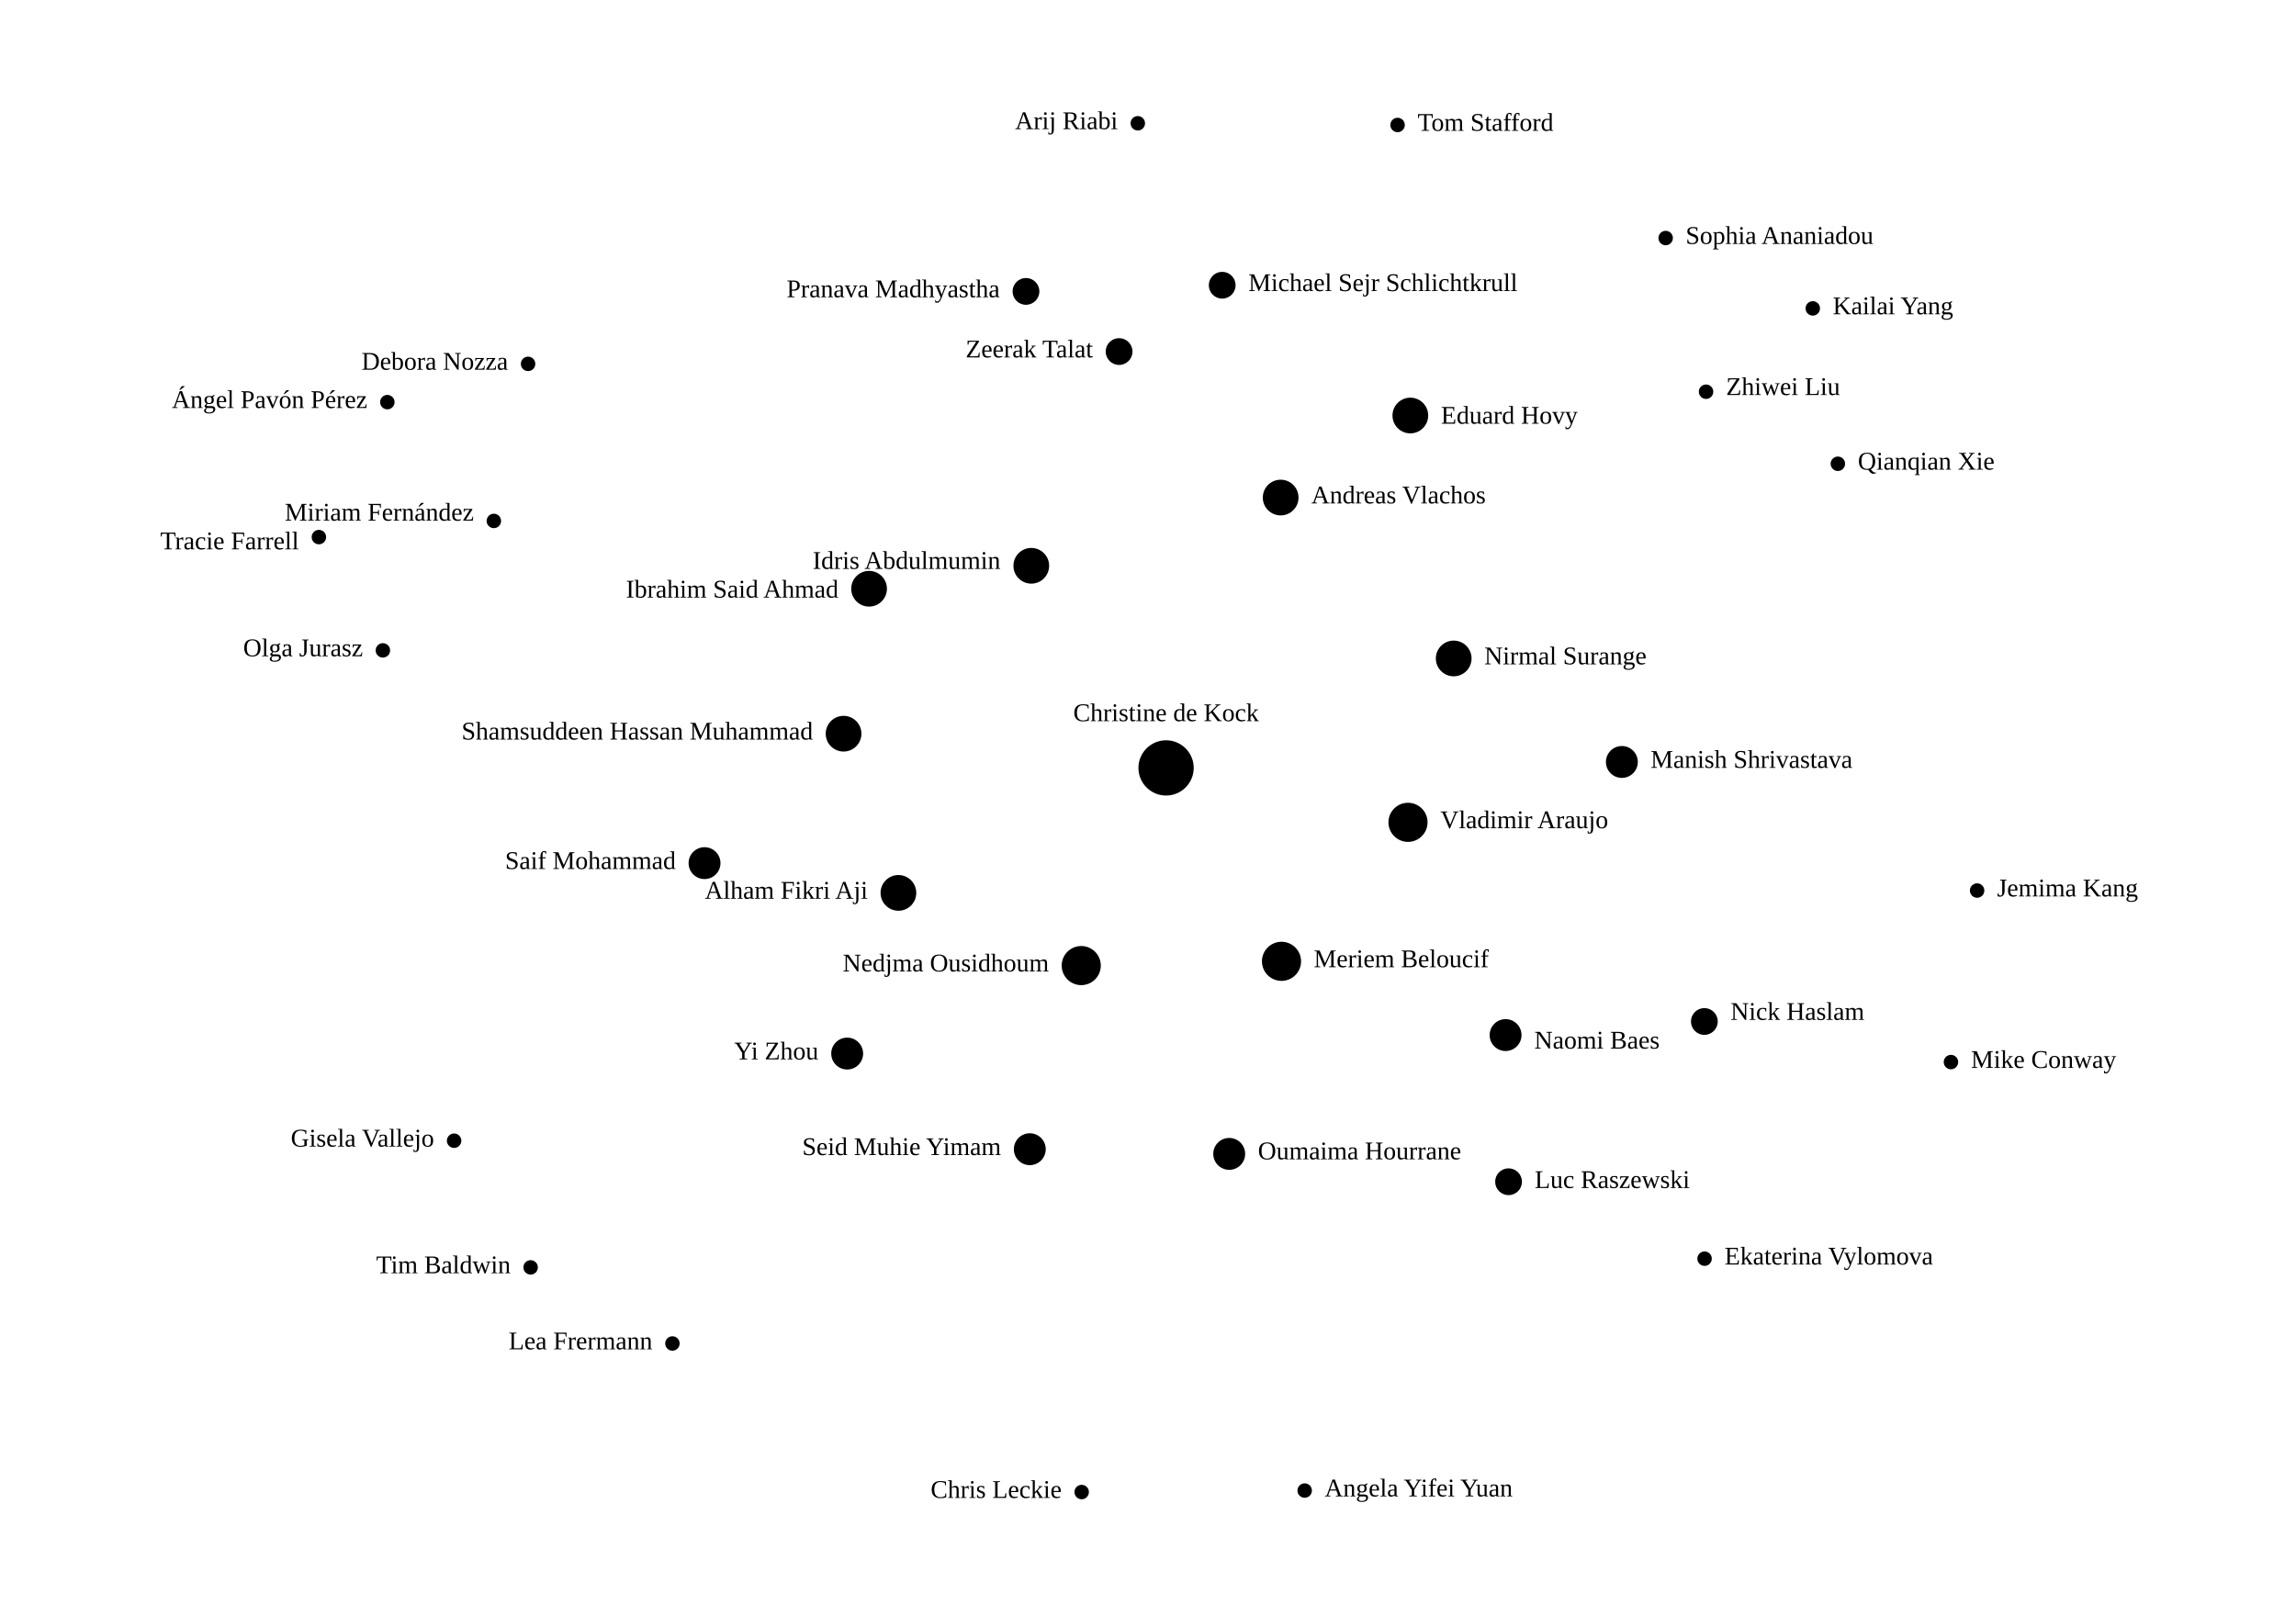
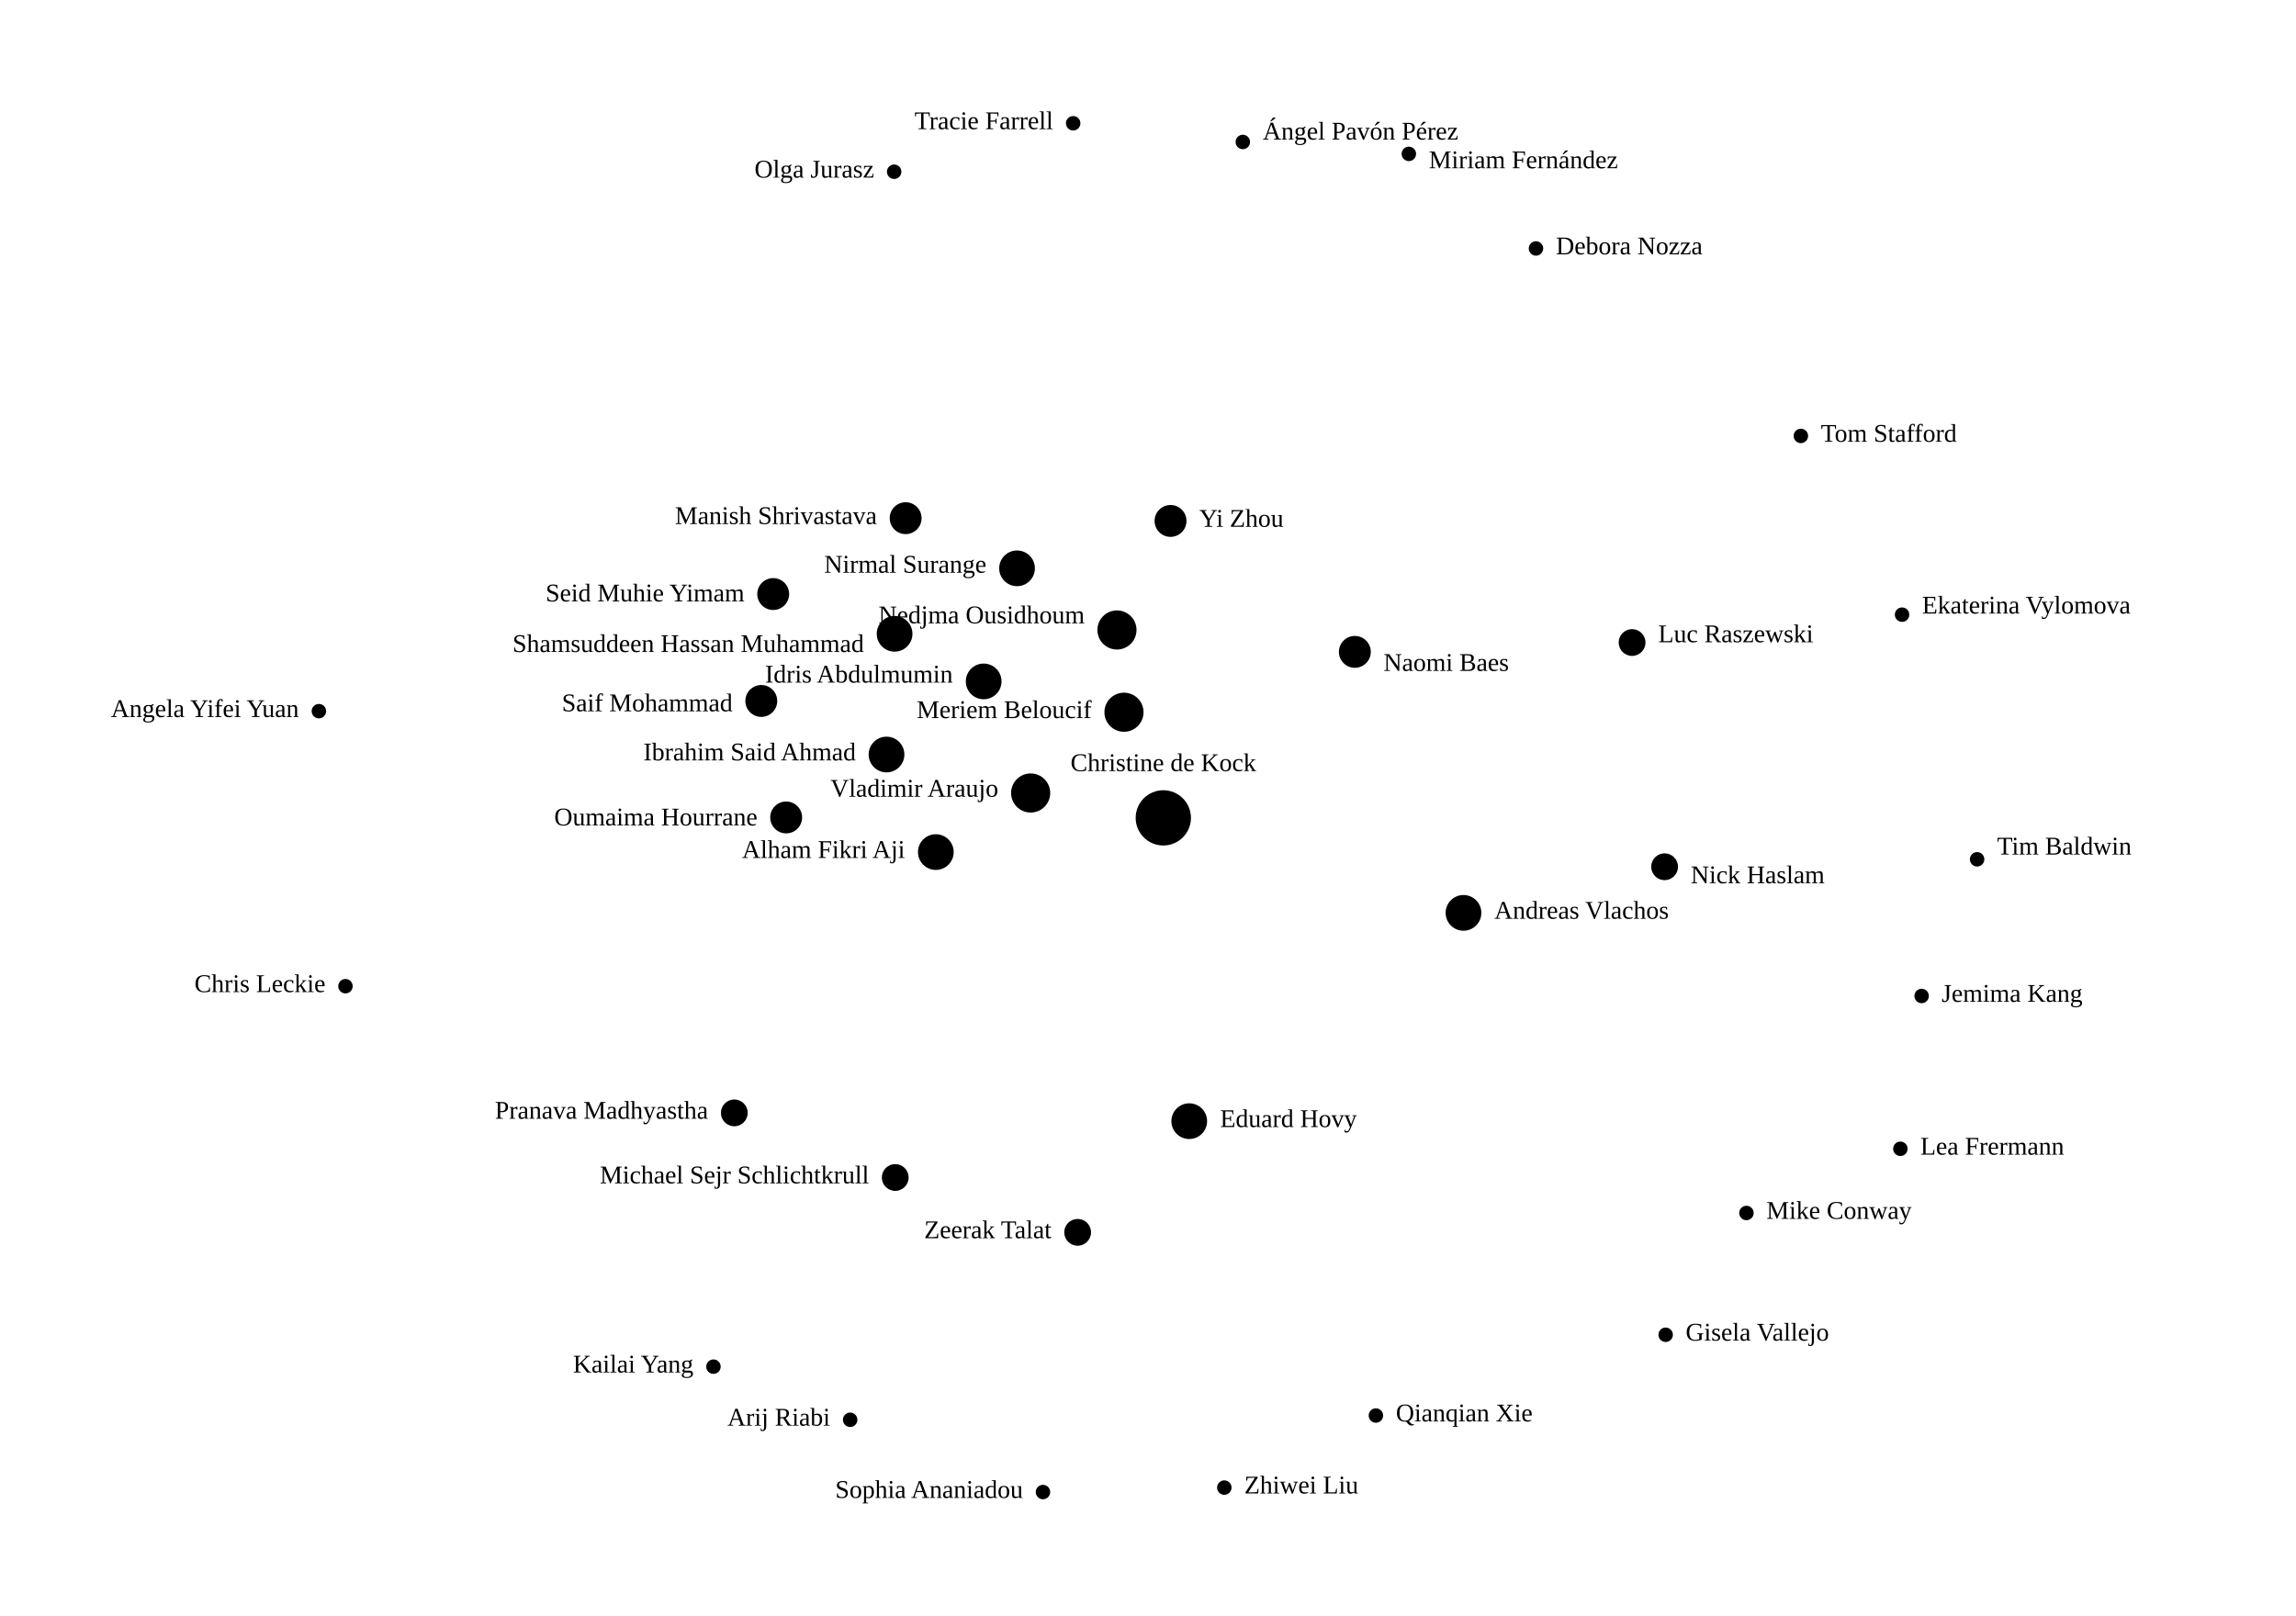
<svg xmlns="http://www.w3.org/2000/svg" class="coauthors" viewBox="0 0 1080 760" role="img" aria-labelledby="cg-title">
  <g class="edges">
-     <line class="e-me" x1="548.5" y1="361.3" x2="182.2" y2="189.2" stroke-width="1.05" />
-     <line class="e-me" x1="548.5" y1="361.3" x2="150.0" y2="252.7" stroke-width="1.05" />
-     <line class="e-me" x1="548.5" y1="361.3" x2="180.1" y2="306.0" stroke-width="1.05" />
-     <line class="e-me" x1="548.5" y1="361.3" x2="248.4" y2="171.2" stroke-width="1.05" />
-     <line class="e-me" x1="548.5" y1="361.3" x2="232.3" y2="245.1" stroke-width="1.05" />
-     <line class="e-me" x1="548.5" y1="361.3" x2="801.8" y2="592.2" stroke-width="1.05" />
-     <line class="e-me" x1="548.5" y1="361.3" x2="613.7" y2="701.3" stroke-width="1.05" />
-     <line class="e-me" x1="548.5" y1="361.3" x2="508.8" y2="702.0" stroke-width="1.05" />
-     <line class="e-me" x1="548.5" y1="361.3" x2="930.0" y2="419.0" stroke-width="1.05" />
-     <line class="e-me" x1="548.5" y1="361.3" x2="917.7" y2="499.7" stroke-width="1.05" />
-     <line class="e-me" x1="548.5" y1="361.3" x2="213.6" y2="536.7" stroke-width="1.05" />
-     <line class="e-me" x1="548.5" y1="361.3" x2="249.6" y2="596.3" stroke-width="1.05" />
-     <line class="e-me" x1="548.5" y1="361.3" x2="316.3" y2="632.1" stroke-width="1.05" />
-     <line class="e-me" x1="548.5" y1="361.3" x2="657.4" y2="58.8" stroke-width="1.05" />
-     <line class="e-me" x1="548.5" y1="361.3" x2="802.5" y2="184.3" stroke-width="1.05" />
-     <line class="e-me" x1="548.5" y1="361.3" x2="852.7" y2="145.1" stroke-width="1.05" />
-     <line class="e-me" x1="548.5" y1="361.3" x2="864.5" y2="218.2" stroke-width="1.05" />
-     <line class="e-me" x1="548.5" y1="361.3" x2="783.5" y2="112.0" stroke-width="1.05" />
-     <line class="e-me" x1="548.5" y1="361.3" x2="535.2" y2="58.0" stroke-width="1.05" />
-     <line class="e-co" x1="508.8" y1="702.0" x2="613.7" y2="701.3" stroke-width="1.05" />
-     <line class="e-co" x1="213.6" y1="536.7" x2="249.6" y2="596.3" stroke-width="1.05" />
-     <line class="e-co" x1="213.6" y1="536.7" x2="316.3" y2="632.1" stroke-width="1.05" />
-     <line class="e-co" x1="248.4" y1="171.2" x2="182.2" y2="189.2" stroke-width="1.05" />
-     <line class="e-co" x1="248.4" y1="171.2" x2="150.0" y2="252.7" stroke-width="1.05" />
-     <line class="e-co" x1="248.4" y1="171.2" x2="180.1" y2="306.0" stroke-width="1.05" />
-     <line class="e-co" x1="248.4" y1="171.2" x2="232.3" y2="245.1" stroke-width="1.05" />
-     <line class="e-co" x1="663.4" y1="195.5" x2="802.5" y2="184.3" stroke-width="1.05" />
-     <line class="e-co" x1="663.4" y1="195.5" x2="852.7" y2="145.1" stroke-width="1.05" />
-     <line class="e-co" x1="663.4" y1="195.5" x2="864.5" y2="218.2" stroke-width="1.05" />
-     <line class="e-co" x1="663.4" y1="195.5" x2="783.5" y2="112.0" stroke-width="1.05" />
-     <line class="e-co" x1="663.4" y1="195.5" x2="535.2" y2="58.0" stroke-width="1.05" />
-     <line class="e-co" x1="663.4" y1="195.5" x2="526.4" y2="165.4" stroke-width="1.05" />
-     <line class="e-co" x1="663.4" y1="195.5" x2="574.9" y2="134.2" stroke-width="1.05" />
-     <line class="e-co" x1="663.4" y1="195.5" x2="482.6" y2="137.1" stroke-width="1.05" />
-     <line class="e-co" x1="526.4" y1="165.4" x2="535.2" y2="58.0" stroke-width="1.05" />
-     <line class="e-co" x1="574.9" y1="134.2" x2="535.2" y2="58.0" stroke-width="1.05" />
-     <line class="e-co" x1="864.5" y1="218.2" x2="802.5" y2="184.3" stroke-width="1.05" />
-     <line class="e-co" x1="864.5" y1="218.2" x2="852.7" y2="145.1" stroke-width="1.05" />
-     <line class="e-co" x1="864.5" y1="218.2" x2="783.5" y2="112.0" stroke-width="1.05" />
-     <line class="e-co" x1="657.4" y1="58.8" x2="602.4" y2="234.1" stroke-width="1.05" />
-     <line class="e-co" x1="150.0" y1="252.7" x2="182.2" y2="189.2" stroke-width="1.05" />
-     <line class="e-co" x1="150.0" y1="252.7" x2="180.1" y2="306.0" stroke-width="1.05" />
-     <line class="e-co" x1="150.0" y1="252.7" x2="232.3" y2="245.1" stroke-width="1.05" />
-     <line class="e-co" x1="232.3" y1="245.1" x2="182.2" y2="189.2" stroke-width="1.05" />
-     <line class="e-co" x1="232.3" y1="245.1" x2="180.1" y2="306.0" stroke-width="1.05" />
-     <line class="e-co" x1="482.6" y1="137.1" x2="535.2" y2="58.0" stroke-width="1.05" />
-     <line class="e-co" x1="249.6" y1="596.3" x2="316.3" y2="632.1" stroke-width="1.05" />
-     <line class="e-co" x1="852.7" y1="145.1" x2="802.5" y2="184.3" stroke-width="1.05" />
-     <line class="e-co" x1="852.7" y1="145.1" x2="783.5" y2="112.0" stroke-width="1.05" />
-     <line class="e-co" x1="708.2" y1="487.0" x2="709.6" y2="556.0" stroke-width="1.05" />
-     <line class="e-co" x1="708.2" y1="487.0" x2="801.8" y2="592.2" stroke-width="1.05" />
-     <line class="e-co" x1="708.2" y1="487.0" x2="801.7" y2="480.6" stroke-width="1.05" />
-     <line class="e-co" x1="180.1" y1="306.0" x2="182.2" y2="189.2" stroke-width="1.05" />
-     <line class="e-co" x1="801.7" y1="480.6" x2="709.6" y2="556.0" stroke-width="1.05" />
-     <line class="e-co" x1="801.7" y1="480.6" x2="801.8" y2="592.2" stroke-width="1.05" />
-     <line class="e-co" x1="801.7" y1="480.6" x2="930.0" y2="419.0" stroke-width="1.05" />
-     <line class="e-co" x1="801.7" y1="480.6" x2="917.7" y2="499.7" stroke-width="1.05" />
-     <line class="e-co" x1="783.5" y1="112.0" x2="802.5" y2="184.3" stroke-width="1.05" />
-     <line class="e-co" x1="709.6" y1="556.0" x2="801.8" y2="592.2" stroke-width="1.05" />
-     <line class="e-co" x1="917.7" y1="499.7" x2="930.0" y2="419.0" stroke-width="1.05" />
-     <line class="e-me" x1="548.5" y1="361.3" x2="709.6" y2="556.0" stroke-width="1.60" />
-     <line class="e-me" x1="548.5" y1="361.3" x2="801.7" y2="480.6" stroke-width="1.60" />
-     <line class="e-me" x1="548.5" y1="361.3" x2="526.4" y2="165.4" stroke-width="1.60" />
-     <line class="e-me" x1="548.5" y1="361.3" x2="574.9" y2="134.2" stroke-width="1.60" />
-     <line class="e-me" x1="548.5" y1="361.3" x2="482.6" y2="137.1" stroke-width="1.60" />
-     <line class="e-co" x1="526.4" y1="165.4" x2="574.9" y2="134.2" stroke-width="1.60" />
-     <line class="e-co" x1="526.4" y1="165.4" x2="482.6" y2="137.1" stroke-width="1.60" />
-     <line class="e-co" x1="574.9" y1="134.2" x2="482.6" y2="137.1" stroke-width="1.60" />
-     <line class="e-me" x1="548.5" y1="361.3" x2="708.2" y2="487.0" stroke-width="2.15" />
-     <line class="e-me" x1="548.5" y1="361.3" x2="398.5" y2="495.7" stroke-width="2.15" />
-     <line class="e-me" x1="548.5" y1="361.3" x2="578.2" y2="542.9" stroke-width="2.15" />
-     <line class="e-me" x1="548.5" y1="361.3" x2="762.9" y2="358.5" stroke-width="2.15" />
-     <line class="e-me" x1="548.5" y1="361.3" x2="331.4" y2="406.1" stroke-width="2.15" />
-     <line class="e-me" x1="548.5" y1="361.3" x2="484.4" y2="540.7" stroke-width="2.15" />
-     <line class="e-me" x1="548.5" y1="361.3" x2="663.4" y2="195.5" stroke-width="2.70" />
-     <line class="e-me" x1="548.5" y1="361.3" x2="602.4" y2="234.1" stroke-width="2.70" />
-     <line class="e-me" x1="548.5" y1="361.3" x2="396.8" y2="345.2" stroke-width="2.70" />
-     <line class="e-me" x1="548.5" y1="361.3" x2="485.1" y2="266.2" stroke-width="2.70" />
-     <line class="e-me" x1="548.5" y1="361.3" x2="683.8" y2="309.8" stroke-width="2.70" />
-     <line class="e-me" x1="548.5" y1="361.3" x2="408.8" y2="277.0" stroke-width="2.70" />
-     <line class="e-me" x1="548.5" y1="361.3" x2="422.6" y2="420.1" stroke-width="2.70" />
-     <line class="e-me" x1="548.5" y1="361.3" x2="508.6" y2="454.3" stroke-width="3.20" />
-     <line class="e-me" x1="548.5" y1="361.3" x2="602.8" y2="452.3" stroke-width="3.20" />
-     <line class="e-me" x1="548.5" y1="361.3" x2="662.3" y2="386.9" stroke-width="3.20" />
+     <line class="e-me" x1="547.2" y1="384.8" x2="584.6" y2="66.8" stroke-width="1.05" />
+     <line class="e-me" x1="547.2" y1="384.8" x2="504.8" y2="58.0" stroke-width="1.05" />
+     <line class="e-me" x1="547.2" y1="384.8" x2="420.6" y2="80.8" stroke-width="1.05" />
+     <line class="e-me" x1="547.2" y1="384.8" x2="722.5" y2="116.9" stroke-width="1.05" />
+     <line class="e-me" x1="547.2" y1="384.8" x2="662.7" y2="72.4" stroke-width="1.05" />
+     <line class="e-me" x1="547.2" y1="384.8" x2="894.7" y2="289.2" stroke-width="1.05" />
+     <line class="e-me" x1="547.2" y1="384.8" x2="150.0" y2="334.6" stroke-width="1.05" />
+     <line class="e-me" x1="547.2" y1="384.8" x2="162.5" y2="464.0" stroke-width="1.05" />
+     <line class="e-me" x1="547.2" y1="384.8" x2="903.9" y2="468.6" stroke-width="1.05" />
+     <line class="e-me" x1="547.2" y1="384.8" x2="821.5" y2="570.7" stroke-width="1.05" />
+     <line class="e-me" x1="547.2" y1="384.8" x2="783.5" y2="628.0" stroke-width="1.05" />
+     <line class="e-me" x1="547.2" y1="384.8" x2="930.0" y2="404.3" stroke-width="1.05" />
+     <line class="e-me" x1="547.2" y1="384.8" x2="893.9" y2="540.5" stroke-width="1.05" />
+     <line class="e-me" x1="547.2" y1="384.8" x2="847.1" y2="205.1" stroke-width="1.05" />
+     <line class="e-me" x1="547.2" y1="384.8" x2="575.9" y2="699.9" stroke-width="1.05" />
+     <line class="e-me" x1="547.2" y1="384.8" x2="335.6" y2="643.0" stroke-width="1.05" />
+     <line class="e-me" x1="547.2" y1="384.8" x2="647.2" y2="666.0" stroke-width="1.05" />
+     <line class="e-me" x1="547.2" y1="384.8" x2="490.6" y2="702.0" stroke-width="1.05" />
+     <line class="e-me" x1="547.2" y1="384.8" x2="399.9" y2="668.0" stroke-width="1.05" />
+     <line class="e-co" x1="363.7" y1="279.5" x2="550.6" y2="245.1" stroke-width="1.05" />
+     <line class="e-co" x1="345.4" y1="523.6" x2="399.9" y2="668.0" stroke-width="1.05" />
+     <line class="e-co" x1="345.4" y1="523.6" x2="559.4" y2="527.5" stroke-width="1.05" />
+     <line class="e-co" x1="722.5" y1="116.9" x2="584.6" y2="66.8" stroke-width="1.05" />
+     <line class="e-co" x1="722.5" y1="116.9" x2="504.8" y2="58.0" stroke-width="1.05" />
+     <line class="e-co" x1="722.5" y1="116.9" x2="420.6" y2="80.8" stroke-width="1.05" />
+     <line class="e-co" x1="722.5" y1="116.9" x2="662.7" y2="72.4" stroke-width="1.05" />
+     <line class="e-co" x1="767.7" y1="302.3" x2="637.3" y2="306.7" stroke-width="1.05" />
+     <line class="e-co" x1="767.7" y1="302.3" x2="894.7" y2="289.2" stroke-width="1.05" />
+     <line class="e-co" x1="767.7" y1="302.3" x2="783.0" y2="407.8" stroke-width="1.05" />
+     <line class="e-co" x1="783.0" y1="407.8" x2="637.3" y2="306.7" stroke-width="1.05" />
+     <line class="e-co" x1="783.0" y1="407.8" x2="894.7" y2="289.2" stroke-width="1.05" />
+     <line class="e-co" x1="783.0" y1="407.8" x2="903.9" y2="468.6" stroke-width="1.05" />
+     <line class="e-co" x1="783.0" y1="407.8" x2="821.5" y2="570.7" stroke-width="1.05" />
+     <line class="e-co" x1="420.6" y1="80.8" x2="584.6" y2="66.8" stroke-width="1.05" />
+     <line class="e-co" x1="420.6" y1="80.8" x2="504.8" y2="58.0" stroke-width="1.05" />
+     <line class="e-co" x1="420.6" y1="80.8" x2="662.7" y2="72.4" stroke-width="1.05" />
+     <line class="e-co" x1="688.4" y1="429.5" x2="847.1" y2="205.1" stroke-width="1.05" />
+     <line class="e-co" x1="930.0" y1="404.3" x2="783.5" y2="628.0" stroke-width="1.05" />
+     <line class="e-co" x1="930.0" y1="404.3" x2="893.9" y2="540.5" stroke-width="1.05" />
+     <line class="e-co" x1="421.1" y1="554.0" x2="399.9" y2="668.0" stroke-width="1.05" />
+     <line class="e-co" x1="421.1" y1="554.0" x2="559.4" y2="527.5" stroke-width="1.05" />
+     <line class="e-co" x1="584.6" y1="66.8" x2="504.8" y2="58.0" stroke-width="1.05" />
+     <line class="e-co" x1="584.6" y1="66.8" x2="662.7" y2="72.4" stroke-width="1.05" />
+     <line class="e-co" x1="420.8" y1="298.2" x2="637.3" y2="306.7" stroke-width="1.05" />
+     <line class="e-co" x1="894.7" y1="289.2" x2="637.3" y2="306.7" stroke-width="1.05" />
+     <line class="e-co" x1="358.1" y1="329.8" x2="637.3" y2="306.7" stroke-width="1.05" />
+     <line class="e-co" x1="821.5" y1="570.7" x2="903.9" y2="468.6" stroke-width="1.05" />
+     <line class="e-co" x1="575.9" y1="699.9" x2="335.6" y2="643.0" stroke-width="1.05" />
+     <line class="e-co" x1="575.9" y1="699.9" x2="647.2" y2="666.0" stroke-width="1.05" />
+     <line class="e-co" x1="575.9" y1="699.9" x2="490.6" y2="702.0" stroke-width="1.05" />
+     <line class="e-co" x1="575.9" y1="699.9" x2="559.4" y2="527.5" stroke-width="1.05" />
+     <line class="e-co" x1="369.8" y1="384.6" x2="637.3" y2="306.7" stroke-width="1.05" />
+     <line class="e-co" x1="369.8" y1="384.6" x2="550.6" y2="245.1" stroke-width="1.05" />
+     <line class="e-co" x1="490.6" y1="702.0" x2="335.6" y2="643.0" stroke-width="1.05" />
+     <line class="e-co" x1="490.6" y1="702.0" x2="647.2" y2="666.0" stroke-width="1.05" />
+     <line class="e-co" x1="490.6" y1="702.0" x2="559.4" y2="527.5" stroke-width="1.05" />
+     <line class="e-co" x1="440.2" y1="400.9" x2="637.3" y2="306.7" stroke-width="1.05" />
+     <line class="e-co" x1="335.6" y1="643.0" x2="647.2" y2="666.0" stroke-width="1.05" />
+     <line class="e-co" x1="335.6" y1="643.0" x2="559.4" y2="527.5" stroke-width="1.05" />
+     <line class="e-co" x1="417.0" y1="355.0" x2="637.3" y2="306.7" stroke-width="1.05" />
+     <line class="e-co" x1="647.2" y1="666.0" x2="559.4" y2="527.5" stroke-width="1.05" />
+     <line class="e-co" x1="462.7" y1="320.6" x2="637.3" y2="306.7" stroke-width="1.05" />
+     <line class="e-co" x1="662.7" y1="72.4" x2="504.8" y2="58.0" stroke-width="1.05" />
+     <line class="e-co" x1="559.4" y1="527.5" x2="399.9" y2="668.0" stroke-width="1.05" />
+     <line class="e-co" x1="559.4" y1="527.5" x2="506.9" y2="579.8" stroke-width="1.05" />
+     <line class="e-co" x1="162.5" y1="464.0" x2="150.0" y2="334.6" stroke-width="1.05" />
+     <line class="e-co" x1="637.3" y1="306.7" x2="478.4" y2="267.4" stroke-width="1.05" />
+     <line class="e-co" x1="637.3" y1="306.7" x2="426.0" y2="243.8" stroke-width="1.05" />
+     <line class="e-co" x1="506.9" y1="579.8" x2="399.9" y2="668.0" stroke-width="1.05" />
+     <line class="e-co" x1="893.9" y1="540.5" x2="783.5" y2="628.0" stroke-width="1.05" />
+     <line class="e-co" x1="426.0" y1="243.8" x2="550.6" y2="245.1" stroke-width="1.05" />
+     <line class="e-me" x1="547.2" y1="384.8" x2="767.7" y2="302.3" stroke-width="1.60" />
+     <line class="e-me" x1="547.2" y1="384.8" x2="783.0" y2="407.8" stroke-width="1.60" />
+     <line class="e-me" x1="547.2" y1="384.8" x2="506.9" y2="579.8" stroke-width="1.60" />
+     <line class="e-me" x1="547.2" y1="384.8" x2="421.1" y2="554.0" stroke-width="1.60" />
+     <line class="e-me" x1="547.2" y1="384.8" x2="345.4" y2="523.6" stroke-width="1.60" />
+     <line class="e-co" x1="484.8" y1="373.1" x2="637.3" y2="306.7" stroke-width="1.60" />
+     <line class="e-co" x1="363.7" y1="279.5" x2="358.1" y2="329.8" stroke-width="1.60" />
+     <line class="e-co" x1="363.7" y1="279.5" x2="369.8" y2="384.6" stroke-width="1.60" />
+     <line class="e-co" x1="363.7" y1="279.5" x2="426.0" y2="243.8" stroke-width="1.60" />
+     <line class="e-co" x1="345.4" y1="523.6" x2="506.9" y2="579.8" stroke-width="1.60" />
+     <line class="e-co" x1="345.4" y1="523.6" x2="421.1" y2="554.0" stroke-width="1.60" />
+     <line class="e-co" x1="421.1" y1="554.0" x2="506.9" y2="579.8" stroke-width="1.60" />
+     <line class="e-co" x1="420.8" y1="298.2" x2="550.6" y2="245.1" stroke-width="1.60" />
+     <line class="e-co" x1="358.1" y1="329.8" x2="369.8" y2="384.6" stroke-width="1.60" />
+     <line class="e-co" x1="358.1" y1="329.8" x2="426.0" y2="243.8" stroke-width="1.60" />
+     <line class="e-co" x1="358.1" y1="329.8" x2="550.6" y2="245.1" stroke-width="1.60" />
+     <line class="e-co" x1="440.2" y1="400.9" x2="550.6" y2="245.1" stroke-width="1.60" />
+     <line class="e-co" x1="417.0" y1="355.0" x2="550.6" y2="245.1" stroke-width="1.60" />
+     <line class="e-co" x1="528.7" y1="335.1" x2="637.3" y2="306.7" stroke-width="1.60" />
+     <line class="e-co" x1="462.7" y1="320.6" x2="550.6" y2="245.1" stroke-width="1.60" />
+     <line class="e-co" x1="637.3" y1="306.7" x2="525.4" y2="296.4" stroke-width="1.60" />
+     <line class="e-co" x1="637.3" y1="306.7" x2="550.6" y2="245.1" stroke-width="1.60" />
+     <line class="e-co" x1="478.4" y1="267.4" x2="550.6" y2="245.1" stroke-width="1.60" />
+     <line class="e-me" x1="547.2" y1="384.8" x2="637.3" y2="306.7" stroke-width="2.15" />
+     <line class="e-me" x1="547.2" y1="384.8" x2="550.6" y2="245.1" stroke-width="2.15" />
+     <line class="e-me" x1="547.2" y1="384.8" x2="369.8" y2="384.6" stroke-width="2.15" />
+     <line class="e-me" x1="547.2" y1="384.8" x2="426.0" y2="243.8" stroke-width="2.15" />
+     <line class="e-me" x1="547.2" y1="384.8" x2="358.1" y2="329.8" stroke-width="2.15" />
+     <line class="e-me" x1="547.2" y1="384.8" x2="363.7" y2="279.5" stroke-width="2.15" />
+     <line class="e-co" x1="484.8" y1="373.1" x2="550.6" y2="245.1" stroke-width="2.15" />
+     <line class="e-co" x1="484.8" y1="373.1" x2="369.8" y2="384.6" stroke-width="2.15" />
+     <line class="e-co" x1="484.8" y1="373.1" x2="426.0" y2="243.8" stroke-width="2.15" />
+     <line class="e-co" x1="484.8" y1="373.1" x2="358.1" y2="329.8" stroke-width="2.15" />
+     <line class="e-co" x1="484.8" y1="373.1" x2="363.7" y2="279.5" stroke-width="2.15" />
+     <line class="e-co" x1="363.7" y1="279.5" x2="420.8" y2="298.2" stroke-width="2.15" />
+     <line class="e-co" x1="363.7" y1="279.5" x2="525.4" y2="296.4" stroke-width="2.15" />
+     <line class="e-co" x1="363.7" y1="279.5" x2="462.7" y2="320.6" stroke-width="2.15" />
+     <line class="e-co" x1="363.7" y1="279.5" x2="528.7" y2="335.1" stroke-width="2.15" />
+     <line class="e-co" x1="363.7" y1="279.5" x2="417.0" y2="355.0" stroke-width="2.15" />
+     <line class="e-co" x1="363.7" y1="279.5" x2="478.4" y2="267.4" stroke-width="2.15" />
+     <line class="e-co" x1="363.7" y1="279.5" x2="440.2" y2="400.9" stroke-width="2.15" />
+     <line class="e-co" x1="420.8" y1="298.2" x2="369.8" y2="384.6" stroke-width="2.15" />
+     <line class="e-co" x1="420.8" y1="298.2" x2="426.0" y2="243.8" stroke-width="2.15" />
+     <line class="e-co" x1="420.8" y1="298.2" x2="358.1" y2="329.8" stroke-width="2.15" />
+     <line class="e-co" x1="358.1" y1="329.8" x2="525.4" y2="296.4" stroke-width="2.15" />
+     <line class="e-co" x1="358.1" y1="329.8" x2="462.7" y2="320.6" stroke-width="2.15" />
+     <line class="e-co" x1="358.1" y1="329.8" x2="528.7" y2="335.1" stroke-width="2.15" />
+     <line class="e-co" x1="358.1" y1="329.8" x2="478.4" y2="267.4" stroke-width="2.15" />
+     <line class="e-co" x1="358.1" y1="329.8" x2="417.0" y2="355.0" stroke-width="2.15" />
+     <line class="e-co" x1="358.1" y1="329.8" x2="440.2" y2="400.9" stroke-width="2.15" />
+     <line class="e-co" x1="369.8" y1="384.6" x2="525.4" y2="296.4" stroke-width="2.15" />
+     <line class="e-co" x1="369.8" y1="384.6" x2="462.7" y2="320.6" stroke-width="2.15" />
+     <line class="e-co" x1="369.8" y1="384.6" x2="528.7" y2="335.1" stroke-width="2.15" />
+     <line class="e-co" x1="369.8" y1="384.6" x2="478.4" y2="267.4" stroke-width="2.15" />
+     <line class="e-co" x1="369.8" y1="384.6" x2="417.0" y2="355.0" stroke-width="2.15" />
+     <line class="e-co" x1="369.8" y1="384.6" x2="440.2" y2="400.9" stroke-width="2.15" />
+     <line class="e-co" x1="369.8" y1="384.6" x2="426.0" y2="243.8" stroke-width="2.15" />
+     <line class="e-co" x1="440.2" y1="400.9" x2="426.0" y2="243.8" stroke-width="2.15" />
+     <line class="e-co" x1="417.0" y1="355.0" x2="426.0" y2="243.8" stroke-width="2.15" />
+     <line class="e-co" x1="528.7" y1="335.1" x2="550.6" y2="245.1" stroke-width="2.15" />
+     <line class="e-co" x1="528.7" y1="335.1" x2="426.0" y2="243.8" stroke-width="2.15" />
+     <line class="e-co" x1="462.7" y1="320.6" x2="426.0" y2="243.8" stroke-width="2.15" />
+     <line class="e-co" x1="478.4" y1="267.4" x2="426.0" y2="243.8" stroke-width="2.15" />
+     <line class="e-co" x1="525.4" y1="296.4" x2="550.6" y2="245.1" stroke-width="2.15" />
+     <line class="e-co" x1="525.4" y1="296.4" x2="426.0" y2="243.8" stroke-width="2.15" />
+     <line class="e-me" x1="547.2" y1="384.8" x2="559.4" y2="527.5" stroke-width="2.70" />
+     <line class="e-me" x1="547.2" y1="384.8" x2="688.4" y2="429.5" stroke-width="2.70" />
+     <line class="e-me" x1="547.2" y1="384.8" x2="420.8" y2="298.2" stroke-width="2.70" />
+     <line class="e-me" x1="547.2" y1="384.8" x2="462.7" y2="320.6" stroke-width="2.70" />
+     <line class="e-me" x1="547.2" y1="384.8" x2="478.4" y2="267.4" stroke-width="2.70" />
+     <line class="e-me" x1="547.2" y1="384.8" x2="417.0" y2="355.0" stroke-width="2.70" />
+     <line class="e-me" x1="547.2" y1="384.8" x2="440.2" y2="400.9" stroke-width="2.70" />
+     <line class="e-co" x1="484.8" y1="373.1" x2="420.8" y2="298.2" stroke-width="2.70" />
+     <line class="e-co" x1="484.8" y1="373.1" x2="462.7" y2="320.6" stroke-width="2.70" />
+     <line class="e-co" x1="484.8" y1="373.1" x2="478.4" y2="267.4" stroke-width="2.70" />
+     <line class="e-co" x1="484.8" y1="373.1" x2="417.0" y2="355.0" stroke-width="2.70" />
+     <line class="e-co" x1="484.8" y1="373.1" x2="440.2" y2="400.9" stroke-width="2.70" />
+     <line class="e-co" x1="420.8" y1="298.2" x2="525.4" y2="296.4" stroke-width="2.70" />
+     <line class="e-co" x1="420.8" y1="298.2" x2="462.7" y2="320.6" stroke-width="2.70" />
+     <line class="e-co" x1="420.8" y1="298.2" x2="528.7" y2="335.1" stroke-width="2.70" />
+     <line class="e-co" x1="420.8" y1="298.2" x2="478.4" y2="267.4" stroke-width="2.70" />
+     <line class="e-co" x1="420.8" y1="298.2" x2="417.0" y2="355.0" stroke-width="2.70" />
+     <line class="e-co" x1="420.8" y1="298.2" x2="440.2" y2="400.9" stroke-width="2.70" />
+     <line class="e-co" x1="440.2" y1="400.9" x2="525.4" y2="296.4" stroke-width="2.70" />
+     <line class="e-co" x1="440.2" y1="400.9" x2="462.7" y2="320.6" stroke-width="2.70" />
+     <line class="e-co" x1="440.2" y1="400.9" x2="528.7" y2="335.1" stroke-width="2.70" />
+     <line class="e-co" x1="440.2" y1="400.9" x2="478.4" y2="267.4" stroke-width="2.70" />
+     <line class="e-co" x1="440.2" y1="400.9" x2="417.0" y2="355.0" stroke-width="2.70" />
+     <line class="e-co" x1="417.0" y1="355.0" x2="525.4" y2="296.4" stroke-width="2.70" />
+     <line class="e-co" x1="417.0" y1="355.0" x2="462.7" y2="320.6" stroke-width="2.70" />
+     <line class="e-co" x1="417.0" y1="355.0" x2="528.7" y2="335.1" stroke-width="2.70" />
+     <line class="e-co" x1="417.0" y1="355.0" x2="478.4" y2="267.4" stroke-width="2.70" />
+     <line class="e-co" x1="528.7" y1="335.1" x2="462.7" y2="320.6" stroke-width="2.70" />
+     <line class="e-co" x1="528.7" y1="335.1" x2="478.4" y2="267.4" stroke-width="2.70" />
+     <line class="e-co" x1="462.7" y1="320.6" x2="525.4" y2="296.4" stroke-width="2.70" />
+     <line class="e-co" x1="462.7" y1="320.6" x2="478.4" y2="267.4" stroke-width="2.70" />
+     <line class="e-co" x1="478.4" y1="267.4" x2="525.4" y2="296.4" stroke-width="2.70" />
+     <line class="e-me" x1="547.2" y1="384.8" x2="525.4" y2="296.4" stroke-width="3.20" />
+     <line class="e-me" x1="547.2" y1="384.8" x2="528.7" y2="335.1" stroke-width="3.20" />
+     <line class="e-me" x1="547.2" y1="384.8" x2="484.8" y2="373.1" stroke-width="3.20" />
+     <line class="e-co" x1="484.8" y1="373.1" x2="525.4" y2="296.4" stroke-width="3.20" />
+     <line class="e-co" x1="484.8" y1="373.1" x2="528.7" y2="335.1" stroke-width="3.20" />
+     <line class="e-co" x1="528.7" y1="335.1" x2="525.4" y2="296.4" stroke-width="3.20" />
  </g>
  <g class="nodes">
-     <circle class="node" cx="508.8" cy="702.0" r="3.4" />
-     <circle class="node" cx="408.8" cy="277.0" r="8.4" />
-     <circle class="node" cx="213.6" cy="536.7" r="3.4" />
-     <circle class="node" cx="578.2" cy="542.9" r="7.5" />
-     <circle class="node" cx="762.9" cy="358.5" r="7.5" />
-     <circle class="node" cx="248.4" cy="171.2" r="3.4" />
-     <circle class="node" cx="663.4" cy="195.5" r="8.4" />
-     <circle class="node" cx="526.4" cy="165.4" r="6.3" />
-     <circle class="node" cx="574.9" cy="134.2" r="6.3" />
-     <circle class="node" cx="864.5" cy="218.2" r="3.4" />
-     <circle class="node" cx="657.4" cy="58.8" r="3.4" />
-     <circle class="node" cx="150.0" cy="252.7" r="3.4" />
-     <circle class="node" cx="232.3" cy="245.1" r="3.4" />
-     <circle class="node" cx="482.6" cy="137.1" r="6.3" />
-     <circle class="node" cx="249.6" cy="596.3" r="3.4" />
-     <circle class="node" cx="852.7" cy="145.1" r="3.4" />
-     <circle class="node" cx="708.2" cy="487.0" r="7.5" />
-     <circle class="node" cx="602.4" cy="234.1" r="8.4" />
-     <circle class="node" cx="602.8" cy="452.3" r="9.2" />
-     <circle class="node" cx="180.1" cy="306.0" r="3.4" />
-     <circle class="node" cx="331.4" cy="406.1" r="7.5" />
-     <circle class="node" cx="801.7" cy="480.6" r="6.3" />
-     <circle class="node" cx="683.8" cy="309.8" r="8.4" />
-     <circle class="node" cx="783.5" cy="112.0" r="3.4" />
-     <circle class="node" cx="316.3" cy="632.1" r="3.4" />
-     <circle class="node" cx="396.8" cy="345.2" r="8.4" />
-     <circle class="node" cx="709.6" cy="556.0" r="6.3" />
-     <circle class="node" cx="422.6" cy="420.1" r="8.4" />
-     <circle class="node" cx="535.2" cy="58.0" r="3.4" />
-     <circle class="node" cx="662.3" cy="386.9" r="9.2" />
-     <circle class="node" cx="182.2" cy="189.2" r="3.4" />
-     <circle class="node" cx="917.7" cy="499.7" r="3.4" />
-     <circle class="node" cx="484.4" cy="540.7" r="7.5" />
-     <circle class="node" cx="801.8" cy="592.2" r="3.4" />
-     <circle class="node" cx="398.5" cy="495.7" r="7.5" />
-     <circle class="node" cx="930.0" cy="419.0" r="3.4" />
-     <circle class="node" cx="485.1" cy="266.2" r="8.4" />
-     <circle class="node" cx="802.5" cy="184.3" r="3.4" />
-     <circle class="node" cx="508.6" cy="454.3" r="9.2" />
-     <circle class="node" cx="613.7" cy="701.3" r="3.4" />
-     <text class="lbl" x="499.4" y="702.0" text-anchor="end" dominant-baseline="middle">Chris Leckie</text>
-     <text class="lbl strong" x="394.4" y="278.4" text-anchor="end" dominant-baseline="middle">Ibrahim Said Ahmad</text>
-     <text class="lbl" x="204.2" y="536.7" text-anchor="end" dominant-baseline="middle">Gisela Vallejo</text>
-     <text class="lbl strong" x="591.7" y="542.7" text-anchor="start" dominant-baseline="middle">Oumaima Hourrane</text>
-     <text class="lbl strong" x="776.4" y="358.5" text-anchor="start" dominant-baseline="middle">Manish Shrivastava</text>
-     <text class="lbl" x="239.0" y="171.2" text-anchor="end" dominant-baseline="middle">Debora Nozza</text>
-     <text class="lbl strong" x="677.8" y="196.6" text-anchor="start" dominant-baseline="middle">Eduard Hovy</text>
-     <text class="lbl strong" x="514.1" y="165.4" text-anchor="end" dominant-baseline="middle">Zeerak Talat</text>
-     <text class="lbl strong" x="587.2" y="134.2" text-anchor="start" dominant-baseline="middle">Michael Sejr Schlichtkrull</text>
-     <text class="lbl" x="873.9" y="218.2" text-anchor="start" dominant-baseline="middle">Qianqian Xie</text>
-     <text class="lbl" x="666.8" y="58.8" text-anchor="start" dominant-baseline="middle">Tom Stafford</text>
-     <text class="lbl" x="140.6" y="255.7" text-anchor="end" dominant-baseline="middle">Tracie Farrell</text>
-     <text class="lbl" x="222.9" y="242.2" text-anchor="end" dominant-baseline="middle">Miriam Fernández</text>
-     <text class="lbl strong" x="470.3" y="137.1" text-anchor="end" dominant-baseline="middle">Pranava Madhyastha</text>
-     <text class="lbl" x="240.2" y="596.3" text-anchor="end" dominant-baseline="middle">Tim Baldwin</text>
-     <text class="lbl" x="862.1" y="145.1" text-anchor="start" dominant-baseline="middle">Kailai Yang</text>
-     <text class="lbl strong" x="721.7" y="490.6" text-anchor="start" dominant-baseline="middle">Naomi Baes</text>
-     <text class="lbl strong" x="616.8" y="234.1" text-anchor="start" dominant-baseline="middle">Andreas Vlachos</text>
-     <text class="lbl strong" x="618.0" y="452.3" text-anchor="start" dominant-baseline="middle">Meriem Beloucif</text>
-     <text class="lbl" x="170.7" y="306.0" text-anchor="end" dominant-baseline="middle">Olga Jurasz</text>
-     <text class="lbl strong" x="317.9" y="406.1" text-anchor="end" dominant-baseline="middle">Saif Mohammad</text>
-     <text class="lbl strong" x="814.0" y="477.1" text-anchor="start" dominant-baseline="middle">Nick Haslam</text>
-     <text class="lbl strong" x="698.2" y="309.8" text-anchor="start" dominant-baseline="middle">Nirmal Surange</text>
-     <text class="lbl" x="792.9" y="112.0" text-anchor="start" dominant-baseline="middle">Sophia Ananiadou</text>
-     <text class="lbl" x="306.9" y="632.1" text-anchor="end" dominant-baseline="middle">Lea Frermann</text>
-     <text class="lbl strong" x="382.4" y="345.2" text-anchor="end" dominant-baseline="middle">Shamsuddeen Hassan Muhammad</text>
-     <text class="lbl strong" x="721.9" y="556.2" text-anchor="start" dominant-baseline="middle">Luc Raszewski</text>
-     <text class="lbl strong" x="408.2" y="420.1" text-anchor="end" dominant-baseline="middle">Alham Fikri Aji</text>
-     <text class="lbl" x="525.8" y="58.0" text-anchor="end" dominant-baseline="middle">Arij Riabi</text>
-     <text class="lbl strong" x="677.5" y="386.9" text-anchor="start" dominant-baseline="middle">Vladimir Araujo</text>
-     <text class="lbl" x="172.8" y="189.2" text-anchor="end" dominant-baseline="middle">Ángel Pavón Pérez</text>
-     <text class="lbl" x="927.1" y="499.7" text-anchor="start" dominant-baseline="middle">Mike Conway</text>
-     <text class="lbl strong" x="470.9" y="540.7" text-anchor="end" dominant-baseline="middle">Seid Muhie Yimam</text>
-     <text class="lbl" x="811.2" y="592.2" text-anchor="start" dominant-baseline="middle">Ekaterina Vylomova</text>
-     <text class="lbl strong" x="385.0" y="495.7" text-anchor="end" dominant-baseline="middle">Yi Zhou</text>
-     <text class="lbl" x="939.4" y="419.0" text-anchor="start" dominant-baseline="middle">Jemima Kang</text>
-     <text class="lbl strong" x="470.6" y="264.9" text-anchor="end" dominant-baseline="middle">Idris Abdulmumin</text>
-     <text class="lbl" x="811.9" y="183.1" text-anchor="start" dominant-baseline="middle">Zhiwei Liu</text>
-     <text class="lbl strong" x="493.4" y="454.3" text-anchor="end" dominant-baseline="middle">Nedjma Ousidhoum</text>
-     <text class="lbl" x="623.1" y="701.3" text-anchor="start" dominant-baseline="middle">Angela Yifei Yuan</text>
-     <circle class="me" cx="548.5" cy="361.3" r="13" />
-     <text class="lbl me-lbl" x="548.5" y="339.3" text-anchor="middle">Christine de Kock</text>
+     <circle class="node" cx="484.8" cy="373.1" r="9.2" />
+     <circle class="node" cx="363.7" cy="279.5" r="7.5" />
+     <circle class="node" cx="345.4" cy="523.6" r="6.3" />
+     <circle class="node" cx="722.5" cy="116.9" r="3.4" />
+     <circle class="node" cx="767.7" cy="302.3" r="6.3" />
+     <circle class="node" cx="783.0" cy="407.8" r="6.3" />
+     <circle class="node" cx="420.6" cy="80.8" r="3.4" />
+     <circle class="node" cx="688.4" cy="429.5" r="8.4" />
+     <circle class="node" cx="930.0" cy="404.3" r="3.4" />
+     <circle class="node" cx="421.1" cy="554.0" r="6.3" />
+     <circle class="node" cx="584.6" cy="66.8" r="3.4" />
+     <circle class="node" cx="420.8" cy="298.2" r="8.4" />
+     <circle class="node" cx="894.7" cy="289.2" r="3.4" />
+     <circle class="node" cx="358.1" cy="329.8" r="7.5" />
+     <circle class="node" cx="821.5" cy="570.7" r="3.4" />
+     <circle class="node" cx="575.9" cy="699.9" r="3.4" />
+     <circle class="node" cx="369.8" cy="384.6" r="7.5" />
+     <circle class="node" cx="847.1" cy="205.1" r="3.4" />
+     <circle class="node" cx="490.6" cy="702.0" r="3.4" />
+     <circle class="node" cx="440.2" cy="400.9" r="8.4" />
+     <circle class="node" cx="335.6" cy="643.0" r="3.4" />
+     <circle class="node" cx="417.0" cy="355.0" r="8.4" />
+     <circle class="node" cx="903.9" cy="468.6" r="3.4" />
+     <circle class="node" cx="528.7" cy="335.1" r="9.2" />
+     <circle class="node" cx="647.2" cy="666.0" r="3.4" />
+     <circle class="node" cx="462.7" cy="320.6" r="8.4" />
+     <circle class="node" cx="662.7" cy="72.4" r="3.4" />
+     <circle class="node" cx="559.4" cy="527.5" r="8.4" />
+     <circle class="node" cx="162.5" cy="464.0" r="3.4" />
+     <circle class="node" cx="637.3" cy="306.7" r="7.5" />
+     <circle class="node" cx="478.4" cy="267.4" r="8.4" />
+     <circle class="node" cx="506.9" cy="579.8" r="6.3" />
+     <circle class="node" cx="893.9" cy="540.5" r="3.4" />
+     <circle class="node" cx="399.9" cy="668.0" r="3.4" />
+     <circle class="node" cx="783.5" cy="628.0" r="3.4" />
+     <circle class="node" cx="525.4" cy="296.4" r="9.2" />
+     <circle class="node" cx="426.0" cy="243.8" r="7.5" />
+     <circle class="node" cx="150.0" cy="334.6" r="3.4" />
+     <circle class="node" cx="504.8" cy="58.0" r="3.4" />
+     <circle class="node" cx="550.6" cy="245.1" r="7.5" />
+     <text class="lbl strong" x="469.6" y="372.1" text-anchor="end" dominant-baseline="middle">Vladimir Araujo</text>
+     <text class="lbl strong" x="350.2" y="280.2" text-anchor="end" dominant-baseline="middle">Seid Muhie Yimam</text>
+     <text class="lbl strong" x="333.1" y="523.6" text-anchor="end" dominant-baseline="middle">Pranava Madhyastha</text>
+     <text class="lbl" x="731.9" y="116.9" text-anchor="start" dominant-baseline="middle">Debora Nozza</text>
+     <text class="lbl strong" x="780.0" y="299.4" text-anchor="start" dominant-baseline="middle">Luc Raszewski</text>
+     <text class="lbl strong" x="795.3" y="412.8" text-anchor="start" dominant-baseline="middle">Nick Haslam</text>
+     <text class="lbl" x="411.2" y="80.8" text-anchor="end" dominant-baseline="middle">Olga Jurasz</text>
+     <text class="lbl strong" x="702.9" y="429.5" text-anchor="start" dominant-baseline="middle">Andreas Vlachos</text>
+     <text class="lbl" x="939.4" y="399.3" text-anchor="start" dominant-baseline="middle">Tim Baldwin</text>
+     <text class="lbl strong" x="408.8" y="554.0" text-anchor="end" dominant-baseline="middle">Michael Sejr Schlichtkrull</text>
+     <text class="lbl" x="594.0" y="62.9" text-anchor="start" dominant-baseline="middle">Ángel Pavón Pérez</text>
+     <text class="lbl strong" x="406.4" y="304.0" text-anchor="end" dominant-baseline="middle">Shamsuddeen Hassan Muhammad</text>
+     <text class="lbl" x="904.1" y="285.9" text-anchor="start" dominant-baseline="middle">Ekaterina Vylomova</text>
+     <text class="lbl strong" x="344.6" y="331.9" text-anchor="end" dominant-baseline="middle">Saif Mohammad</text>
+     <text class="lbl" x="830.9" y="570.7" text-anchor="start" dominant-baseline="middle">Mike Conway</text>
+     <text class="lbl" x="585.3" y="699.9" text-anchor="start" dominant-baseline="middle">Zhiwei Liu</text>
+     <text class="lbl strong" x="356.3" y="385.6" text-anchor="end" dominant-baseline="middle">Oumaima Hourrane</text>
+     <text class="lbl" x="856.5" y="205.1" text-anchor="start" dominant-baseline="middle">Tom Stafford</text>
+     <text class="lbl" x="481.2" y="702.0" text-anchor="end" dominant-baseline="middle">Sophia Ananiadou</text>
+     <text class="lbl strong" x="425.7" y="400.9" text-anchor="end" dominant-baseline="middle">Alham Fikri Aji</text>
+     <text class="lbl" x="326.2" y="643.0" text-anchor="end" dominant-baseline="middle">Kailai Yang</text>
+     <text class="lbl strong" x="402.6" y="355.0" text-anchor="end" dominant-baseline="middle">Ibrahim Said Ahmad</text>
+     <text class="lbl" x="913.3" y="468.6" text-anchor="start" dominant-baseline="middle">Jemima Kang</text>
+     <text class="lbl strong" x="513.5" y="335.1" text-anchor="end" dominant-baseline="middle">Meriem Beloucif</text>
+     <text class="lbl" x="656.6" y="666.0" text-anchor="start" dominant-baseline="middle">Qianqian Xie</text>
+     <text class="lbl strong" x="448.2" y="318.4" text-anchor="end" dominant-baseline="middle">Idris Abdulmumin</text>
+     <text class="lbl" x="672.1" y="76.4" text-anchor="start" dominant-baseline="middle">Miriam Fernández</text>
+     <text class="lbl strong" x="573.9" y="527.5" text-anchor="start" dominant-baseline="middle">Eduard Hovy</text>
+     <text class="lbl" x="153.1" y="464.0" text-anchor="end" dominant-baseline="middle">Chris Leckie</text>
+     <text class="lbl strong" x="650.8" y="312.9" text-anchor="start" dominant-baseline="middle">Naomi Baes</text>
+     <text class="lbl strong" x="464.0" y="266.7" text-anchor="end" dominant-baseline="middle">Nirmal Surange</text>
+     <text class="lbl strong" x="494.6" y="579.8" text-anchor="end" dominant-baseline="middle">Zeerak Talat</text>
+     <text class="lbl" x="903.3" y="540.5" text-anchor="start" dominant-baseline="middle">Lea Frermann</text>
+     <text class="lbl" x="390.5" y="668.0" text-anchor="end" dominant-baseline="middle">Arij Riabi</text>
+     <text class="lbl" x="792.9" y="628.0" text-anchor="start" dominant-baseline="middle">Gisela Vallejo</text>
+     <text class="lbl strong" x="510.2" y="290.5" text-anchor="end" dominant-baseline="middle">Nedjma Ousidhoum</text>
+     <text class="lbl strong" x="412.5" y="243.8" text-anchor="end" dominant-baseline="middle">Manish Shrivastava</text>
+     <text class="lbl" x="140.6" y="334.6" text-anchor="end" dominant-baseline="middle">Angela Yifei Yuan</text>
+     <text class="lbl" x="495.4" y="58.0" text-anchor="end" dominant-baseline="middle">Tracie Farrell</text>
+     <text class="lbl strong" x="564.1" y="245.1" text-anchor="start" dominant-baseline="middle">Yi Zhou</text>
+     <circle class="me" cx="547.2" cy="384.8" r="13" />
+     <text class="lbl me-lbl" x="547.2" y="362.8" text-anchor="middle">Christine de Kock</text>
  </g>
</svg>
